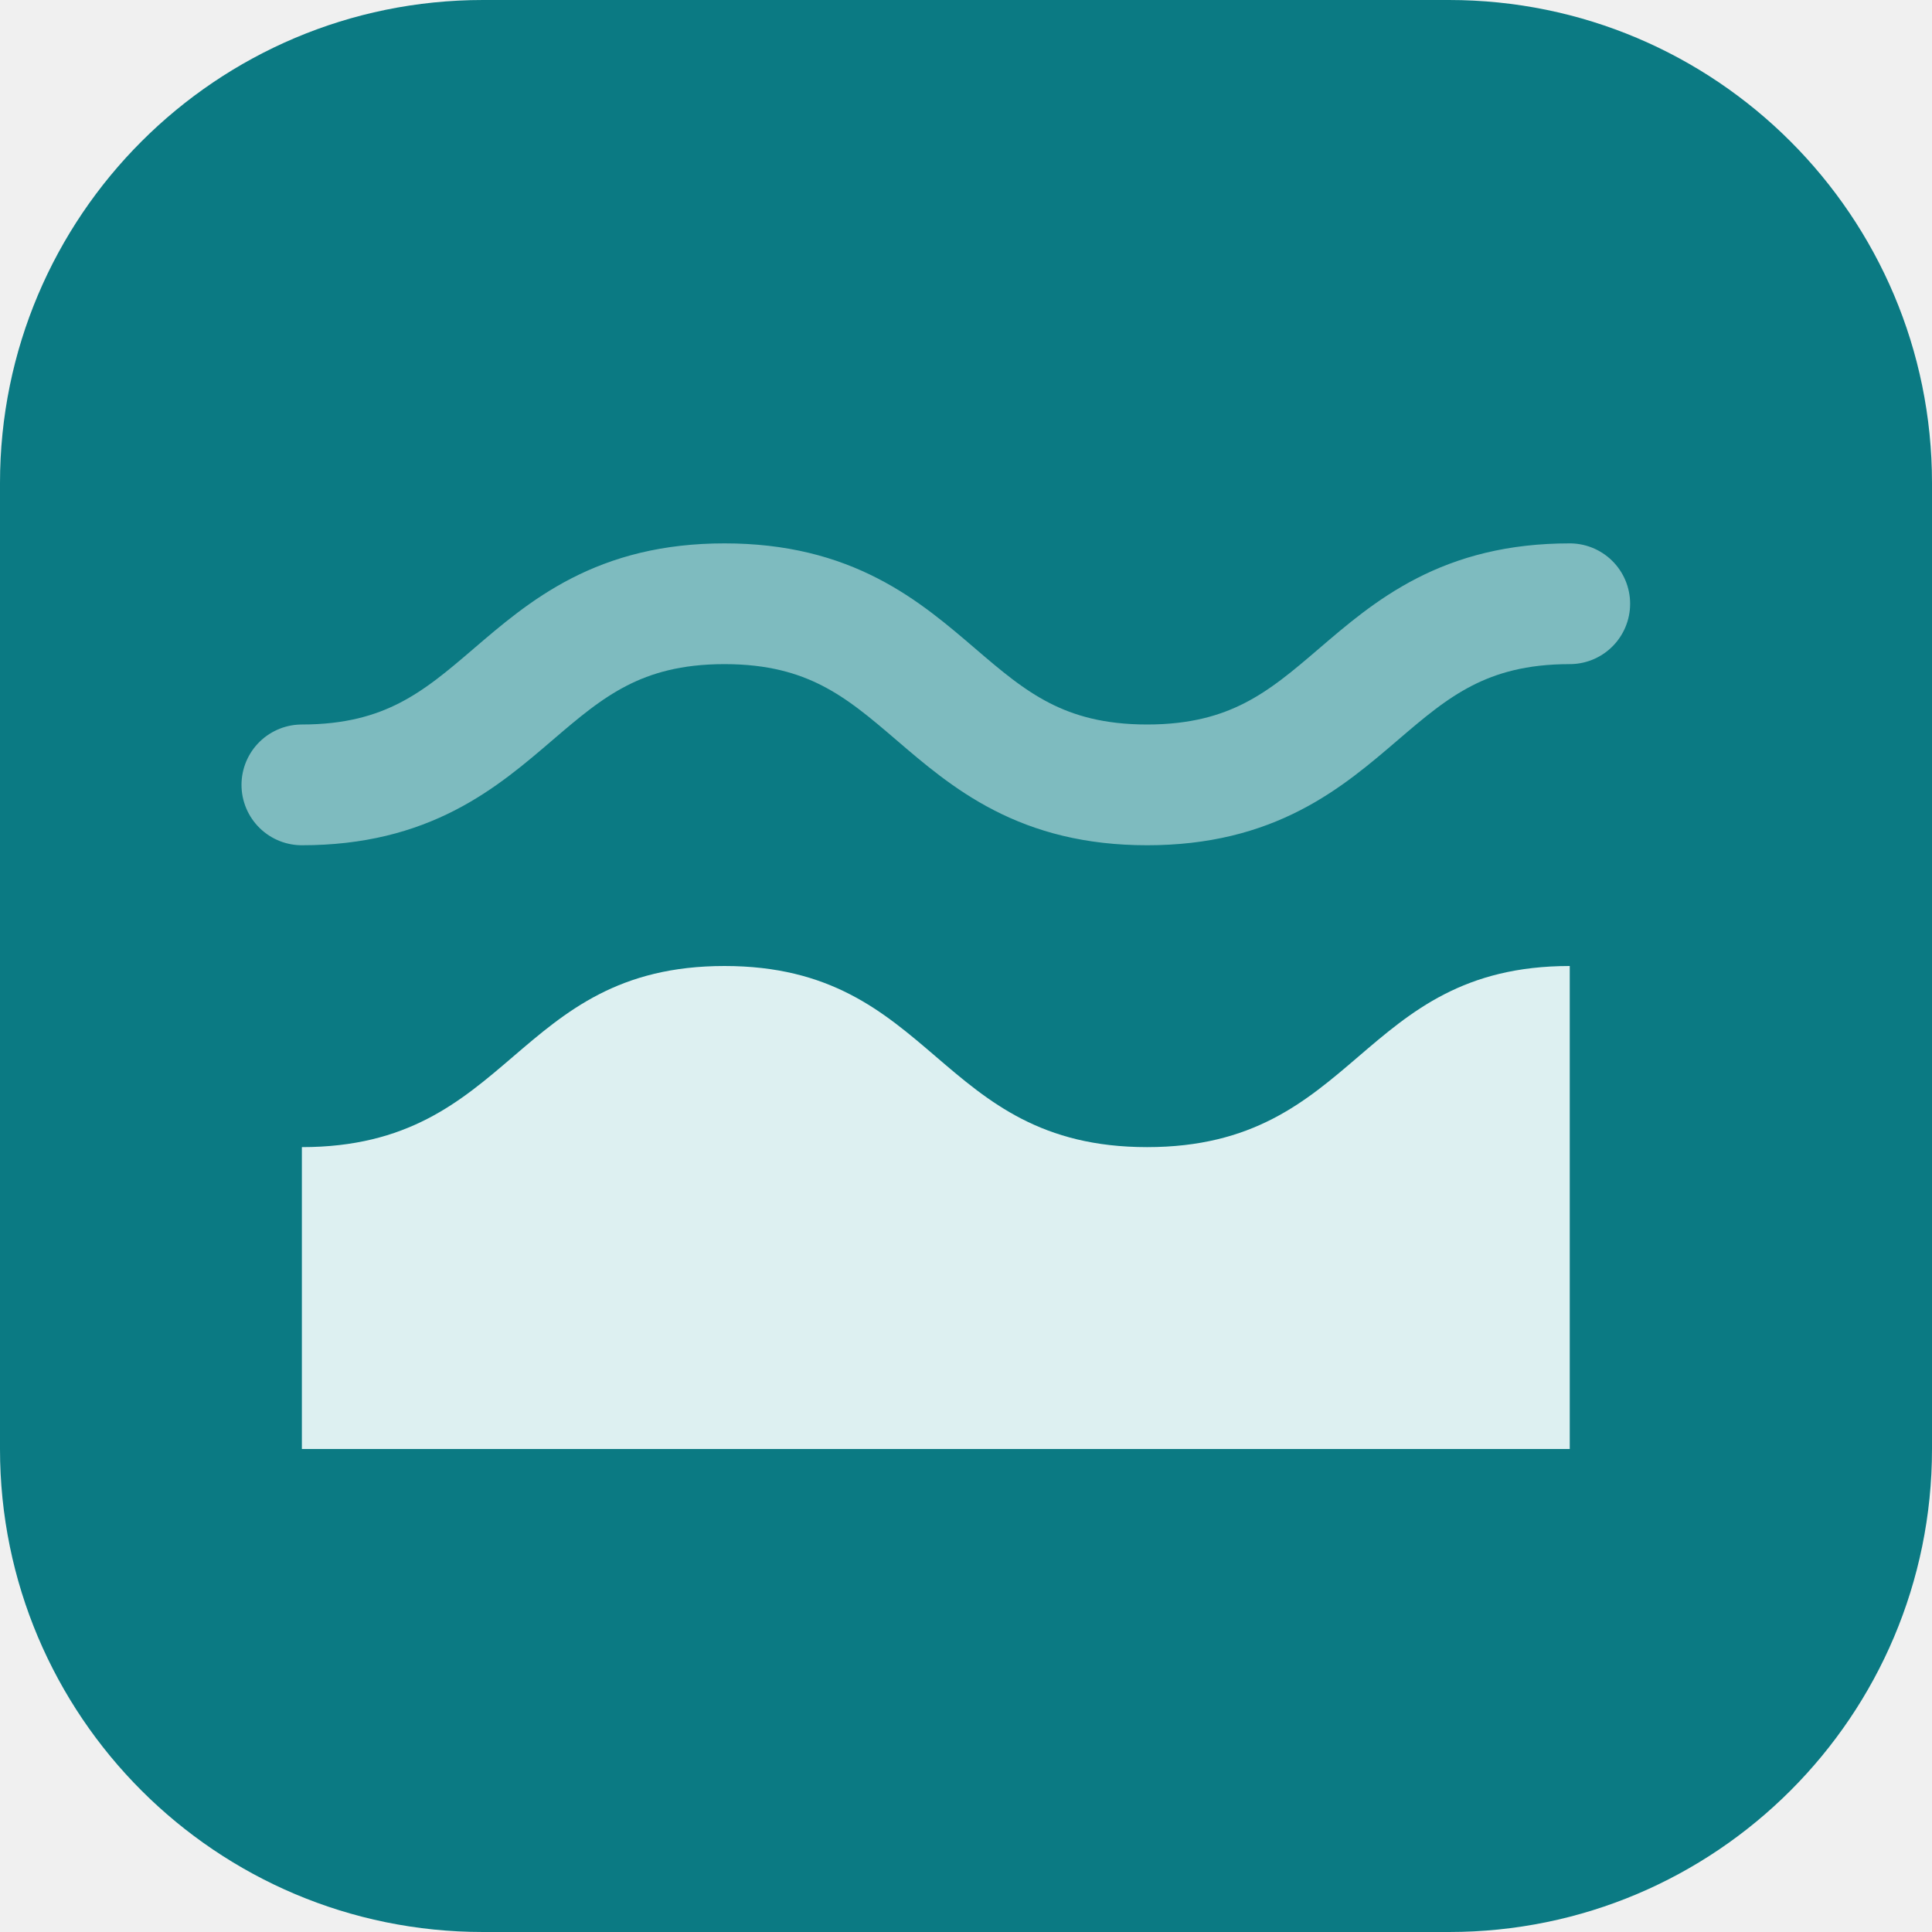
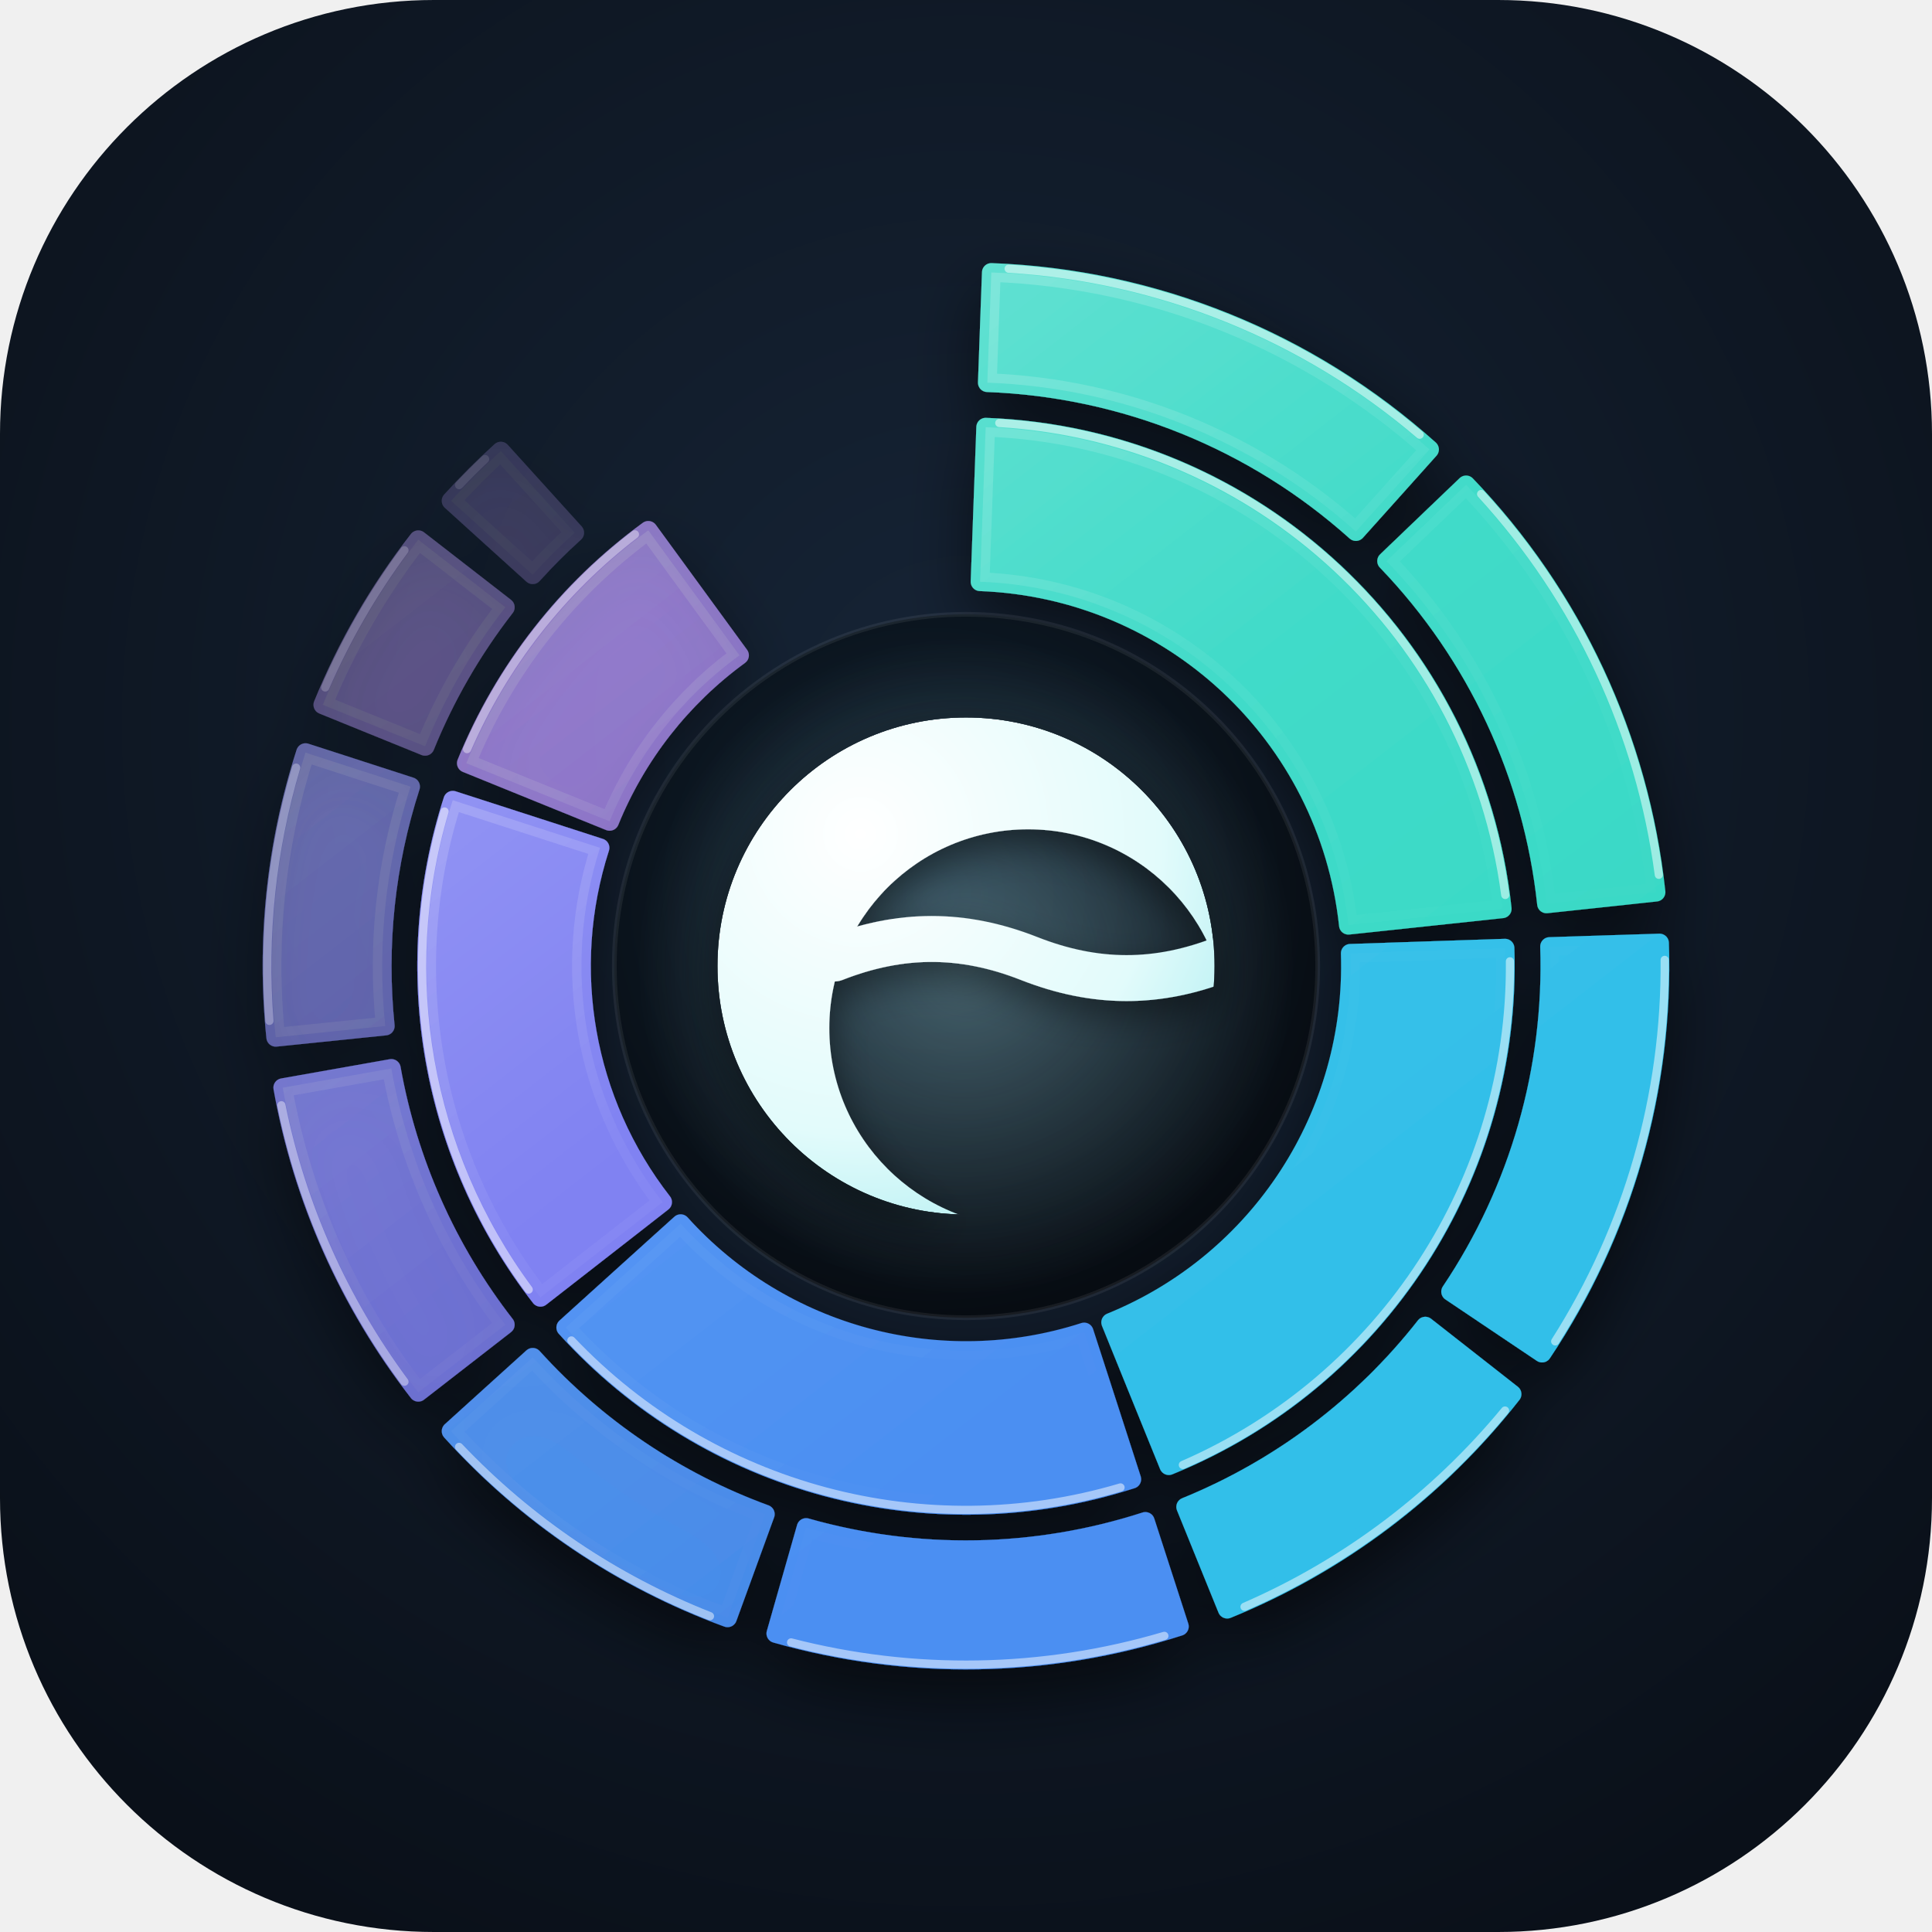
- <svg xmlns="http://www.w3.org/2000/svg" viewBox="0 0 32 32">
-   <rect width="32" height="32" rx="8" fill="#0B7A83" />
-   <path d="M5 19c3.5 0 3.5-3 7-3s3.5 3 7 3 3.5-3 7-3v8H5z" fill="#DDF0F1" />
-   <path d="M5 13c3.5 0 3.5-3 7-3s3.5 3 7 3 3.5-3 7-3" fill="none" stroke="#DDF0F1" stroke-width="2" stroke-linecap="round" opacity=".55" />
+ <svg xmlns="http://www.w3.org/2000/svg" viewBox="0 0 1024 1024">
+   <defs>
+     <mask id="e">
+       <rect width="1024" height="1024" fill="#000" />
+       <circle cx="512" cy="512" r="106" fill="#fff" />
+       <circle cx="538.5" cy="538.5" r="84.8" fill="#000" />
+       <path d="M455.8,508.8 C484.1,497.7 510.7,497.7 538.9,508.8 S593.7,520.0 622.0,508.8" fill="none" stroke="#fff" stroke-width="19.6" stroke-linecap="round" />
+     </mask>
+     <clipPath id="eo">
+       <circle cx="512" cy="512" r="106" />
+     </clipPath>
+     <radialGradient id="bg" cx="0.5" cy="0.4" r="0.8">
+       <stop offset="0" stop-color="#162436" />
+       <stop offset="0.7" stop-color="#0a1019" />
+       <stop offset="1" stop-color="#05070b" />
+     </radialGradient>
+     <radialGradient id="ef" cx="0.3" cy="0.25" r="0.95">
+       <stop offset="0" stop-color="#ffffff" />
+       <stop offset="0.6" stop-color="#e2fbfb" />
+       <stop offset="1" stop-color="#9eeaee" />
+     </radialGradient>
+     <radialGradient id="eg" cx="0.5" cy="0.5" r="0.5">
+       <stop offset="0" stop-color="#bff6f7" stop-opacity="0.30" />
+       <stop offset="1" stop-color="#bff6f7" stop-opacity="0" />
+     </radialGradient>
+     <radialGradient id="hole" cx="0.45" cy="0.4" r="0.6">
+       <stop offset="0" stop-color="#132637" />
+       <stop offset="1" stop-color="#070c12" />
+     </radialGradient>
+     <filter id="sh" x="-30%" y="-30%" width="160%" height="160%">
+       <feDropShadow dx="0" dy="12" stdDeviation="14" flood-color="#000" flood-opacity="0.55" />
+     </filter>
+     <filter id="esh" x="-40%" y="-40%" width="180%" height="180%">
+       <feDropShadow dx="0" dy="6" stdDeviation="8" flood-color="#000" flood-opacity="0.45" />
+     </filter>
+     <linearGradient id="gl" gradientUnits="userSpaceOnUse" x1="250" y1="190" x2="770" y2="860">
+       <stop offset="0" stop-color="#fff" stop-opacity="0.34" />
+       <stop offset="0.45" stop-color="#fff" stop-opacity="0.05" />
+       <stop offset="0.7" stop-color="#fff" stop-opacity="0" />
+     </linearGradient>
+     <clipPath id="body">
+       <rect width="1024" height="1024" rx="230" />
+     </clipPath>
+   </defs>
+   <g clip-path="url(#body)">
+     <g transform="translate(512 512) scale(1.2427) translate(-512 -512)">
+       <rect width="1024" height="1024" fill="url(#bg)" />
+       <g filter="url(#sh)">
+         <g opacity="1">
+           <path d="M520.4,282.2 A230,230 0 0 1 740.7,487.6 L675.1,494.6 A164,164 0 0 0 518.0,348.1 Z" fill="#38d9c6" stroke="#38d9c6" stroke-width="8" stroke-linejoin="round" />
+           <path d="M520.4,282.2 A230,230 0 0 1 740.7,487.6 L675.1,494.6 A164,164 0 0 0 518.0,348.1 Z" fill="url(#gl)" stroke="url(#gl)" stroke-width="8" stroke-linejoin="round" />
+         </g>
+         <g opacity="1">
+           <path d="M741.9,504.4 A230,230 0 0 1 598.5,725.1 L573.7,664.0 A164,164 0 0 0 675.9,506.6 Z" fill="#33bfe9" stroke="#33bfe9" stroke-width="8" stroke-linejoin="round" />
+           <path d="M741.9,504.4 A230,230 0 0 1 598.5,725.1 L573.7,664.0 A164,164 0 0 0 675.9,506.6 Z" fill="url(#gl)" stroke="url(#gl)" stroke-width="8" stroke-linejoin="round" />
+         </g>
+         <g opacity="1">
+           <path d="M582.7,730.9 A230,230 0 0 1 341.3,666.2 L390.3,621.9 A164,164 0 0 0 562.4,668.1 Z" fill="#4b8ff2" stroke="#4b8ff2" stroke-width="8" stroke-linejoin="round" />
+           <path d="M582.7,730.9 A230,230 0 0 1 341.3,666.2 L390.3,621.9 A164,164 0 0 0 562.4,668.1 Z" fill="url(#gl)" stroke="url(#gl)" stroke-width="8" stroke-linejoin="round" />
+         </g>
+         <g opacity="1">
+           <path d="M330.5,653.3 A230,230 0 0 1 293.1,441.3 L355.9,461.6 A164,164 0 0 0 382.6,612.7 Z" fill="#7a7cf1" stroke="#7a7cf1" stroke-width="8" stroke-linejoin="round" />
+           <path d="M330.5,653.3 A230,230 0 0 1 293.1,441.3 L355.9,461.6 A164,164 0 0 0 382.6,612.7 Z" fill="url(#gl)" stroke="url(#gl)" stroke-width="8" stroke-linejoin="round" />
+         </g>
+         <g opacity="0.75">
+           <path d="M298.9,425.5 A230,230 0 0 1 376.5,326.2 L415.4,379.5 A164,164 0 0 0 360.0,450.3 Z" fill="#a07cf0" stroke="#a07cf0" stroke-width="8" stroke-linejoin="round" />
+           <path d="M298.9,425.5 A230,230 0 0 1 376.5,326.2 L415.4,379.5 A164,164 0 0 0 360.0,450.3 Z" fill="url(#gl)" stroke="url(#gl)" stroke-width="8" stroke-linejoin="round" />
+         </g>
+         <g opacity="1">
+           <path d="M522.8,216.2 A296,296 0 0 1 709.7,291.7 L678.3,326.7 A249,249 0 0 0 521.1,263.2 Z" fill="#38d9c6" stroke="#38d9c6" stroke-width="8" stroke-linejoin="round" />
+           <path d="M522.8,216.2 A296,296 0 0 1 709.7,291.7 L678.3,326.7 A249,249 0 0 0 521.1,263.2 Z" fill="url(#gl)" stroke="url(#gl)" stroke-width="8" stroke-linejoin="round" />
+         </g>
+         <g opacity="1">
+           <path d="M725.3,306.8 A296,296 0 0 1 806.3,480.5 L759.6,485.5 A249,249 0 0 0 691.4,339.3 Z" fill="#38d9c6" stroke="#38d9c6" stroke-width="8" stroke-linejoin="round" />
+           <path d="M725.3,306.8 A296,296 0 0 1 806.3,480.5 L759.6,485.5 A249,249 0 0 0 691.4,339.3 Z" fill="url(#gl)" stroke="url(#gl)" stroke-width="8" stroke-linejoin="round" />
+         </g>
+         <g opacity="1">
+           <path d="M807.8,502.2 A296,296 0 0 1 757.7,677.1 L718.7,650.9 A249,249 0 0 0 760.9,503.7 Z" fill="#33bfe9" stroke="#33bfe9" stroke-width="8" stroke-linejoin="round" />
+           <path d="M807.8,502.2 A296,296 0 0 1 757.7,677.1 L718.7,650.9 A249,249 0 0 0 760.9,503.7 Z" fill="url(#gl)" stroke="url(#gl)" stroke-width="8" stroke-linejoin="round" />
+         </g>
+         <g opacity="1">
+           <path d="M744.9,694.6 A296,296 0 0 1 623.4,786.3 L605.7,742.7 A249,249 0 0 0 707.9,665.6 Z" fill="#33bfe9" stroke="#33bfe9" stroke-width="8" stroke-linejoin="round" />
+           <path d="M744.9,694.6 A296,296 0 0 1 623.4,786.3 L605.7,742.7 A249,249 0 0 0 707.9,665.6 Z" fill="url(#gl)" stroke="url(#gl)" stroke-width="8" stroke-linejoin="round" />
+         </g>
+         <g opacity="1">
+           <path d="M603.0,793.7 A296,296 0 0 1 430.9,796.7 L443.8,751.5 A249,249 0 0 0 588.5,748.9 Z" fill="#4b8ff2" stroke="#4b8ff2" stroke-width="8" stroke-linejoin="round" />
+           <path d="M603.0,793.7 A296,296 0 0 1 430.9,796.7 L443.8,751.5 A249,249 0 0 0 588.5,748.9 Z" fill="url(#gl)" stroke="url(#gl)" stroke-width="8" stroke-linejoin="round" />
+         </g>
+         <g opacity="0.95">
+           <path d="M410.3,790.0 A296,296 0 0 1 292.4,710.4 L327.2,678.9 A249,249 0 0 0 426.4,745.8 Z" fill="#4b8ff2" stroke="#4b8ff2" stroke-width="8" stroke-linejoin="round" />
+           <path d="M410.3,790.0 A296,296 0 0 1 292.4,710.4 L327.2,678.9 A249,249 0 0 0 426.4,745.8 Z" fill="url(#gl)" stroke="url(#gl)" stroke-width="8" stroke-linejoin="round" />
+         </g>
+         <g opacity="0.8">
+           <path d="M278.4,693.8 A296,296 0 0 1 220.6,563.9 L266.9,555.7 A249,249 0 0 0 315.5,665.0 Z" fill="#7a7cf1" stroke="#7a7cf1" stroke-width="8" stroke-linejoin="round" />
+           <path d="M278.4,693.8 A296,296 0 0 1 220.6,563.9 L266.9,555.7 A249,249 0 0 0 315.5,665.0 Z" fill="url(#gl)" stroke="url(#gl)" stroke-width="8" stroke-linejoin="round" />
+         </g>
+         <g opacity="0.6">
+           <path d="M217.6,542.4 A296,296 0 0 1 230.3,421.0 L275.1,435.5 A249,249 0 0 0 264.3,537.6 Z" fill="#7a7cf1" stroke="#7a7cf1" stroke-width="8" stroke-linejoin="round" />
+           <path d="M217.6,542.4 A296,296 0 0 1 230.3,421.0 L275.1,435.5 A249,249 0 0 0 264.3,537.6 Z" fill="url(#gl)" stroke="url(#gl)" stroke-width="8" stroke-linejoin="round" />
+         </g>
+         <g opacity="0.4">
+           <path d="M237.7,400.6 A296,296 0 0 1 278.4,330.2 L315.5,359.0 A249,249 0 0 0 281.3,418.3 Z" fill="#a07cf0" stroke="#a07cf0" stroke-width="8" stroke-linejoin="round" />
+           <path d="M237.7,400.6 A296,296 0 0 1 278.4,330.2 L315.5,359.0 A249,249 0 0 0 281.3,418.3 Z" fill="url(#gl)" stroke="url(#gl)" stroke-width="8" stroke-linejoin="round" />
+         </g>
+         <g opacity="0.22">
+           <path d="M292.4,313.6 A296,296 0 0 1 313.6,292.4 L345.1,327.2 A249,249 0 0 0 327.2,345.1 Z" fill="#a07cf0" stroke="#a07cf0" stroke-width="8" stroke-linejoin="round" />
+           <path d="M292.4,313.6 A296,296 0 0 1 313.6,292.4 L345.1,327.2 A249,249 0 0 0 327.2,345.1 Z" fill="url(#gl)" stroke="url(#gl)" stroke-width="8" stroke-linejoin="round" />
+         </g>
+       </g>
+       <path d="M526.2,280.4 A232,232 0 0 1 742.0,481.7" fill="none" stroke="#fff" stroke-opacity="0.50" stroke-width="3.5" stroke-linecap="round" />
+       <path d="M744.0,510.0 A232,232 0 0 1 604.5,724.8" fill="none" stroke="#fff" stroke-opacity="0.50" stroke-width="3.5" stroke-linecap="round" />
+       <path d="M577.9,734.4 A232,232 0 0 1 343.7,671.7" fill="none" stroke="#fff" stroke-opacity="0.50" stroke-width="3.5" stroke-linecap="round" />
+       <path d="M325.5,650.0 A232,232 0 0 1 289.6,446.1" fill="none" stroke="#fff" stroke-opacity="0.50" stroke-width="3.5" stroke-linecap="round" />
+       <path d="M299.2,419.5 A232,232 0 0 1 370.8,327.9" fill="none" stroke="#fff" stroke-opacity="0.38" stroke-width="3.5" stroke-linecap="round" />
+       <path d="M530.2,214.6 A298,298 0 0 1 705.5,285.4" fill="none" stroke="#fff" stroke-opacity="0.50" stroke-width="3.5" stroke-linecap="round" />
+       <path d="M731.7,310.7 A298,298 0 0 1 807.5,473.1" fill="none" stroke="#fff" stroke-opacity="0.50" stroke-width="3.5" stroke-linecap="round" />
+       <path d="M810.0,509.4 A298,298 0 0 1 763.3,672.1" fill="none" stroke="#fff" stroke-opacity="0.50" stroke-width="3.5" stroke-linecap="round" />
+       <path d="M741.9,701.6 A298,298 0 0 1 630.8,785.3" fill="none" stroke="#fff" stroke-opacity="0.50" stroke-width="3.5" stroke-linecap="round" />
+       <path d="M596.6,797.7 A298,298 0 0 1 437.4,800.5" fill="none" stroke="#fff" stroke-opacity="0.50" stroke-width="3.5" stroke-linecap="round" />
+       <path d="M402.8,789.3 A298,298 0 0 1 295.8,717.1" fill="none" stroke="#fff" stroke-opacity="0.47" stroke-width="3.5" stroke-linecap="round" />
+       <path d="M272.5,689.3 A298,298 0 0 1 220.0,571.4" fill="none" stroke="#fff" stroke-opacity="0.40" stroke-width="3.5" stroke-linecap="round" />
+       <path d="M214.9,535.4 A298,298 0 0 1 226.3,427.4" fill="none" stroke="#fff" stroke-opacity="0.30" stroke-width="3.5" stroke-linecap="round" />
+       <path d="M238.7,393.2 A298,298 0 0 1 272.5,334.7" fill="none" stroke="#fff" stroke-opacity="0.20" stroke-width="3.5" stroke-linecap="round" />
+       <path d="M295.8,306.9 A298,298 0 0 1 306.9,295.8" fill="none" stroke="#fff" stroke-opacity="0.11" stroke-width="3.5" stroke-linecap="round" />
+       <circle cx="512" cy="512" r="150" fill="url(#hole)" />
+       <circle cx="512" cy="512" r="150" fill="none" stroke="#fff" stroke-opacity="0.07" stroke-width="2" />
+       <circle cx="512" cy="512" r="140" fill="url(#eg)" />
+       <g filter="url(#esh)">
+         <g clip-path="url(#eo)">
+           <g mask="url(#e)">
+             <rect x="400" y="400" width="224" height="224" fill="url(#ef)" />
+           </g>
+         </g>
+       </g>
+     </g>
+   </g>
</svg>
